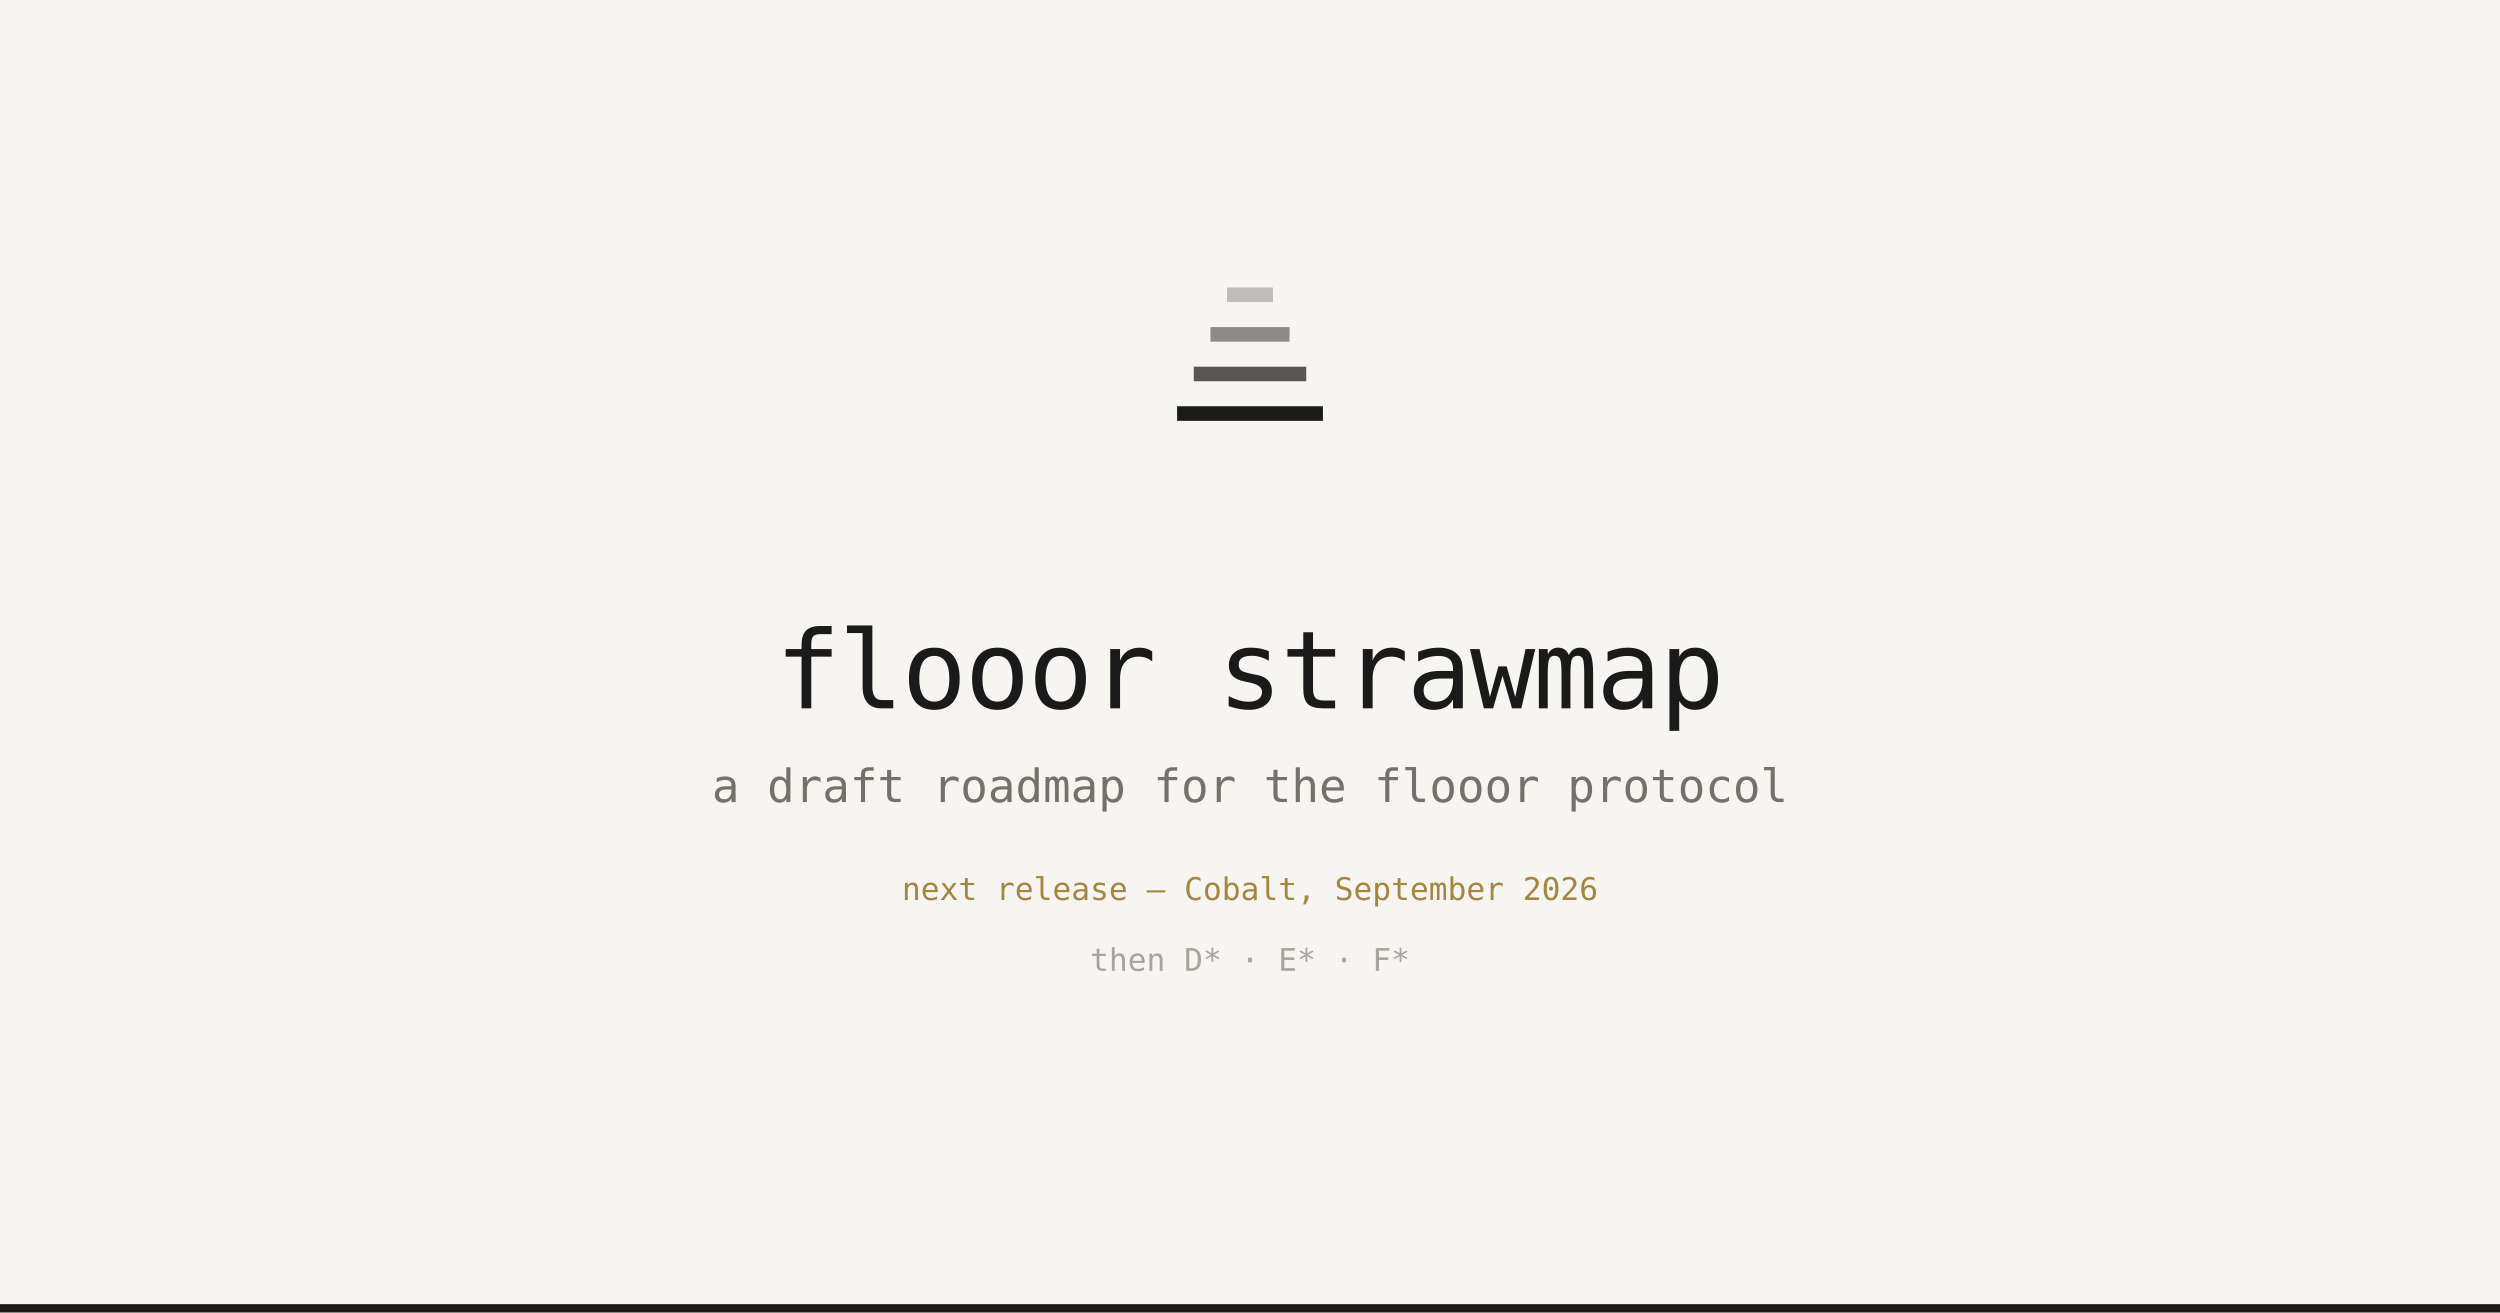
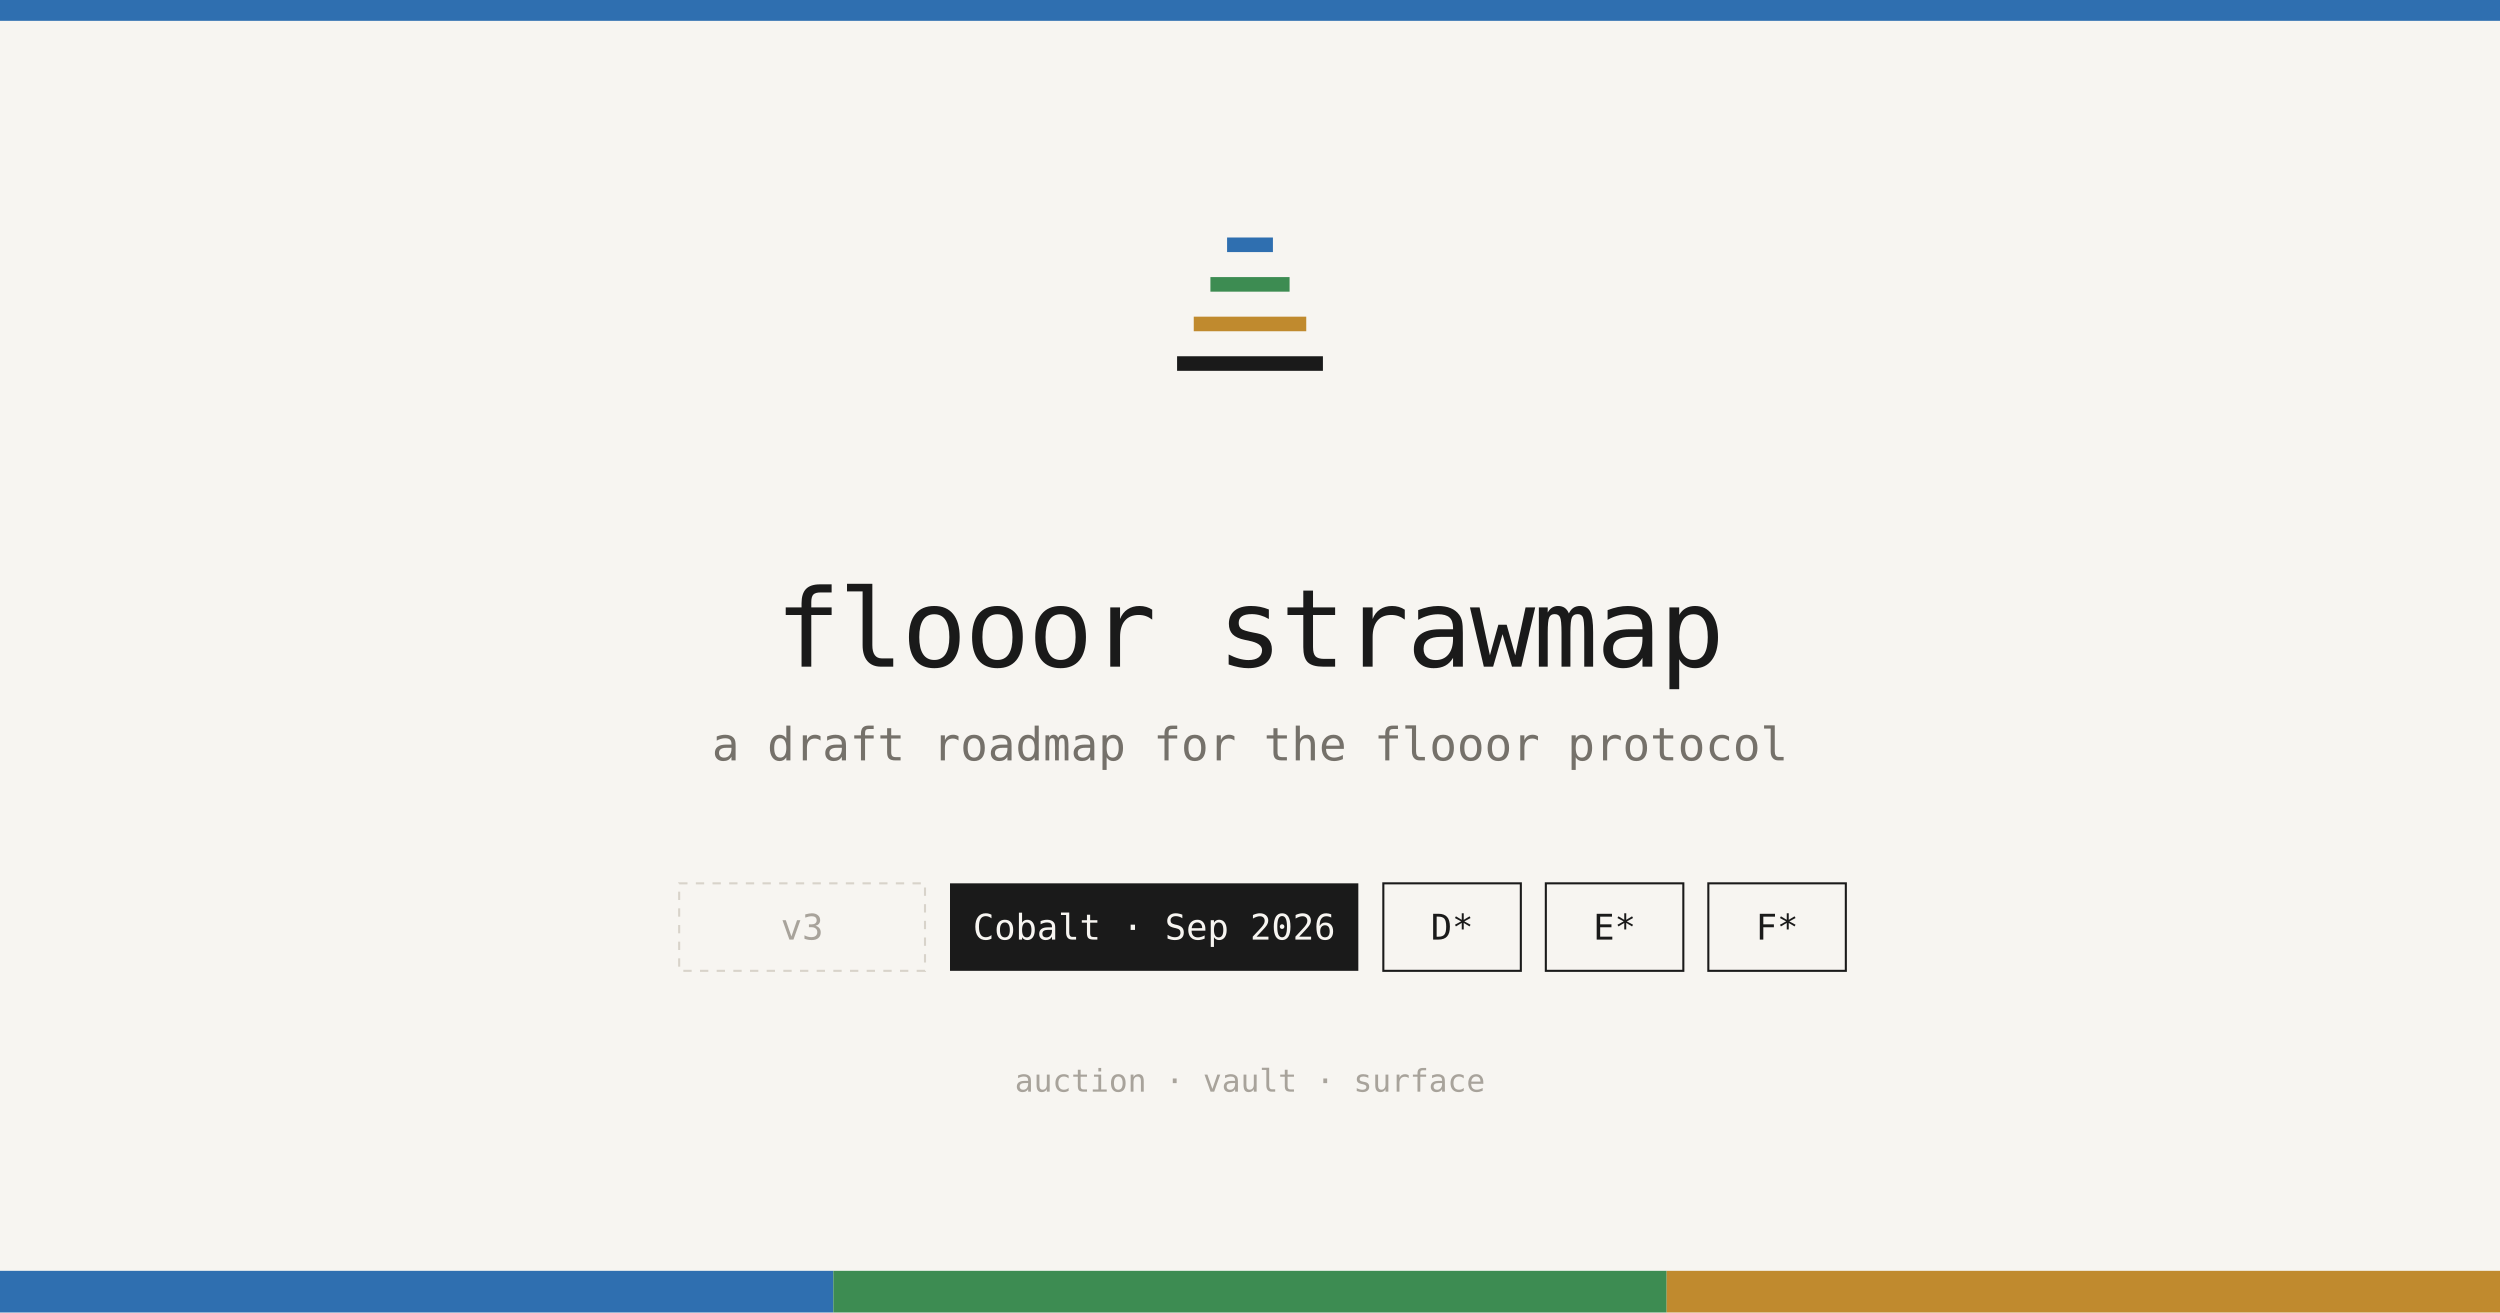
<svg xmlns="http://www.w3.org/2000/svg" width="1200" height="630" viewBox="0 0 1200 630">
  <rect width="1200" height="630" fill="#f7f5f1" />
-   <rect y="626" width="1200" height="4" fill="#1a1a1a" />
-   <g transform="translate(560, 120) scale(0.5)">
+   <rect x="0" y="0" width="1200" height="10" fill="#2f6fb0" />
+   <rect x="0" y="610" width="400" height="20" fill="#2f6fb0" />
+   <rect x="400" y="610" width="400" height="20" fill="#3d8c52" />
+   <rect x="800" y="610" width="400" height="20" fill="#c08a2e" />
+   <g transform="translate(560, 96) scale(0.5)">
    <rect x="10" y="150" width="140" height="14" fill="#1a1a1a" />
-     <rect x="26" y="112" width="108" height="14" fill="#1a1a1a" opacity="0.72" />
-     <rect x="42" y="74" width="76" height="14" fill="#1a1a1a" opacity="0.48" />
-     <rect x="58" y="36" width="44" height="14" fill="#1a1a1a" opacity="0.26" />
+     <rect x="26" y="112" width="108" height="14" fill="#c08a2e" />
+     <rect x="42" y="74" width="76" height="14" fill="#3d8c52" />
+     <rect x="58" y="36" width="44" height="14" fill="#2f6fb0" />
  </g>
-   <text x="600" y="340" text-anchor="middle" font-family="'IBM Plex Mono', Menlo, monospace" font-size="52" font-weight="400" fill="#1a1a1a" letter-spacing="-1">flooor strawmap</text>
-   <text x="600" y="385" text-anchor="middle" font-family="'IBM Plex Mono', Menlo, monospace" font-size="22" font-weight="400" fill="#75716a">a draft roadmap for the flooor protocol</text>
-   <text x="600" y="432" text-anchor="middle" font-family="'IBM Plex Mono', Menlo, monospace" font-size="15" font-weight="400" fill="#a4863d">next release — Cobalt, September 2026</text>
-   <text x="600" y="466" text-anchor="middle" font-family="'IBM Plex Mono', Menlo, monospace" font-size="15" font-weight="400" fill="#a8a39b">then D* · E* · F*</text>
+   <text x="600" y="320" text-anchor="middle" font-family="'IBM Plex Mono', Menlo, monospace" font-size="52" fill="#1a1a1a" letter-spacing="-1">flooor strawmap</text>
+   <text x="600" y="365" text-anchor="middle" font-family="'IBM Plex Mono', Menlo, monospace" font-size="22" fill="#75716a">a draft roadmap for the flooor protocol</text>
+   <g font-family="'IBM Plex Mono', Menlo, monospace" font-size="17" text-anchor="middle">
+     <rect x="326" y="424" width="118" height="42" fill="none" stroke="#d8d3ca" stroke-dasharray="4 4" />
+     <text x="385" y="451" fill="#a8a39b">v3</text>
+     <rect x="456" y="424" width="196" height="42" fill="#1a1a1a" />
+     <text x="554" y="451" fill="#f7f5f1">Cobalt · Sep 2026</text>
+     <rect x="664" y="424" width="66" height="42" fill="none" stroke="#1a1a1a" />
+     <text x="697" y="451" fill="#1a1a1a">D*</text>
+     <rect x="742" y="424" width="66" height="42" fill="none" stroke="#1a1a1a" />
+     <text x="775" y="451" fill="#1a1a1a">E*</text>
+     <rect x="820" y="424" width="66" height="42" fill="none" stroke="#1a1a1a" />
+     <text x="853" y="451" fill="#1a1a1a">F*</text>
+   </g>
+   <text x="600" y="524" text-anchor="middle" font-family="'IBM Plex Mono', Menlo, monospace" font-size="15" fill="#a8a39b">auction · vault · surface</text>
</svg>
